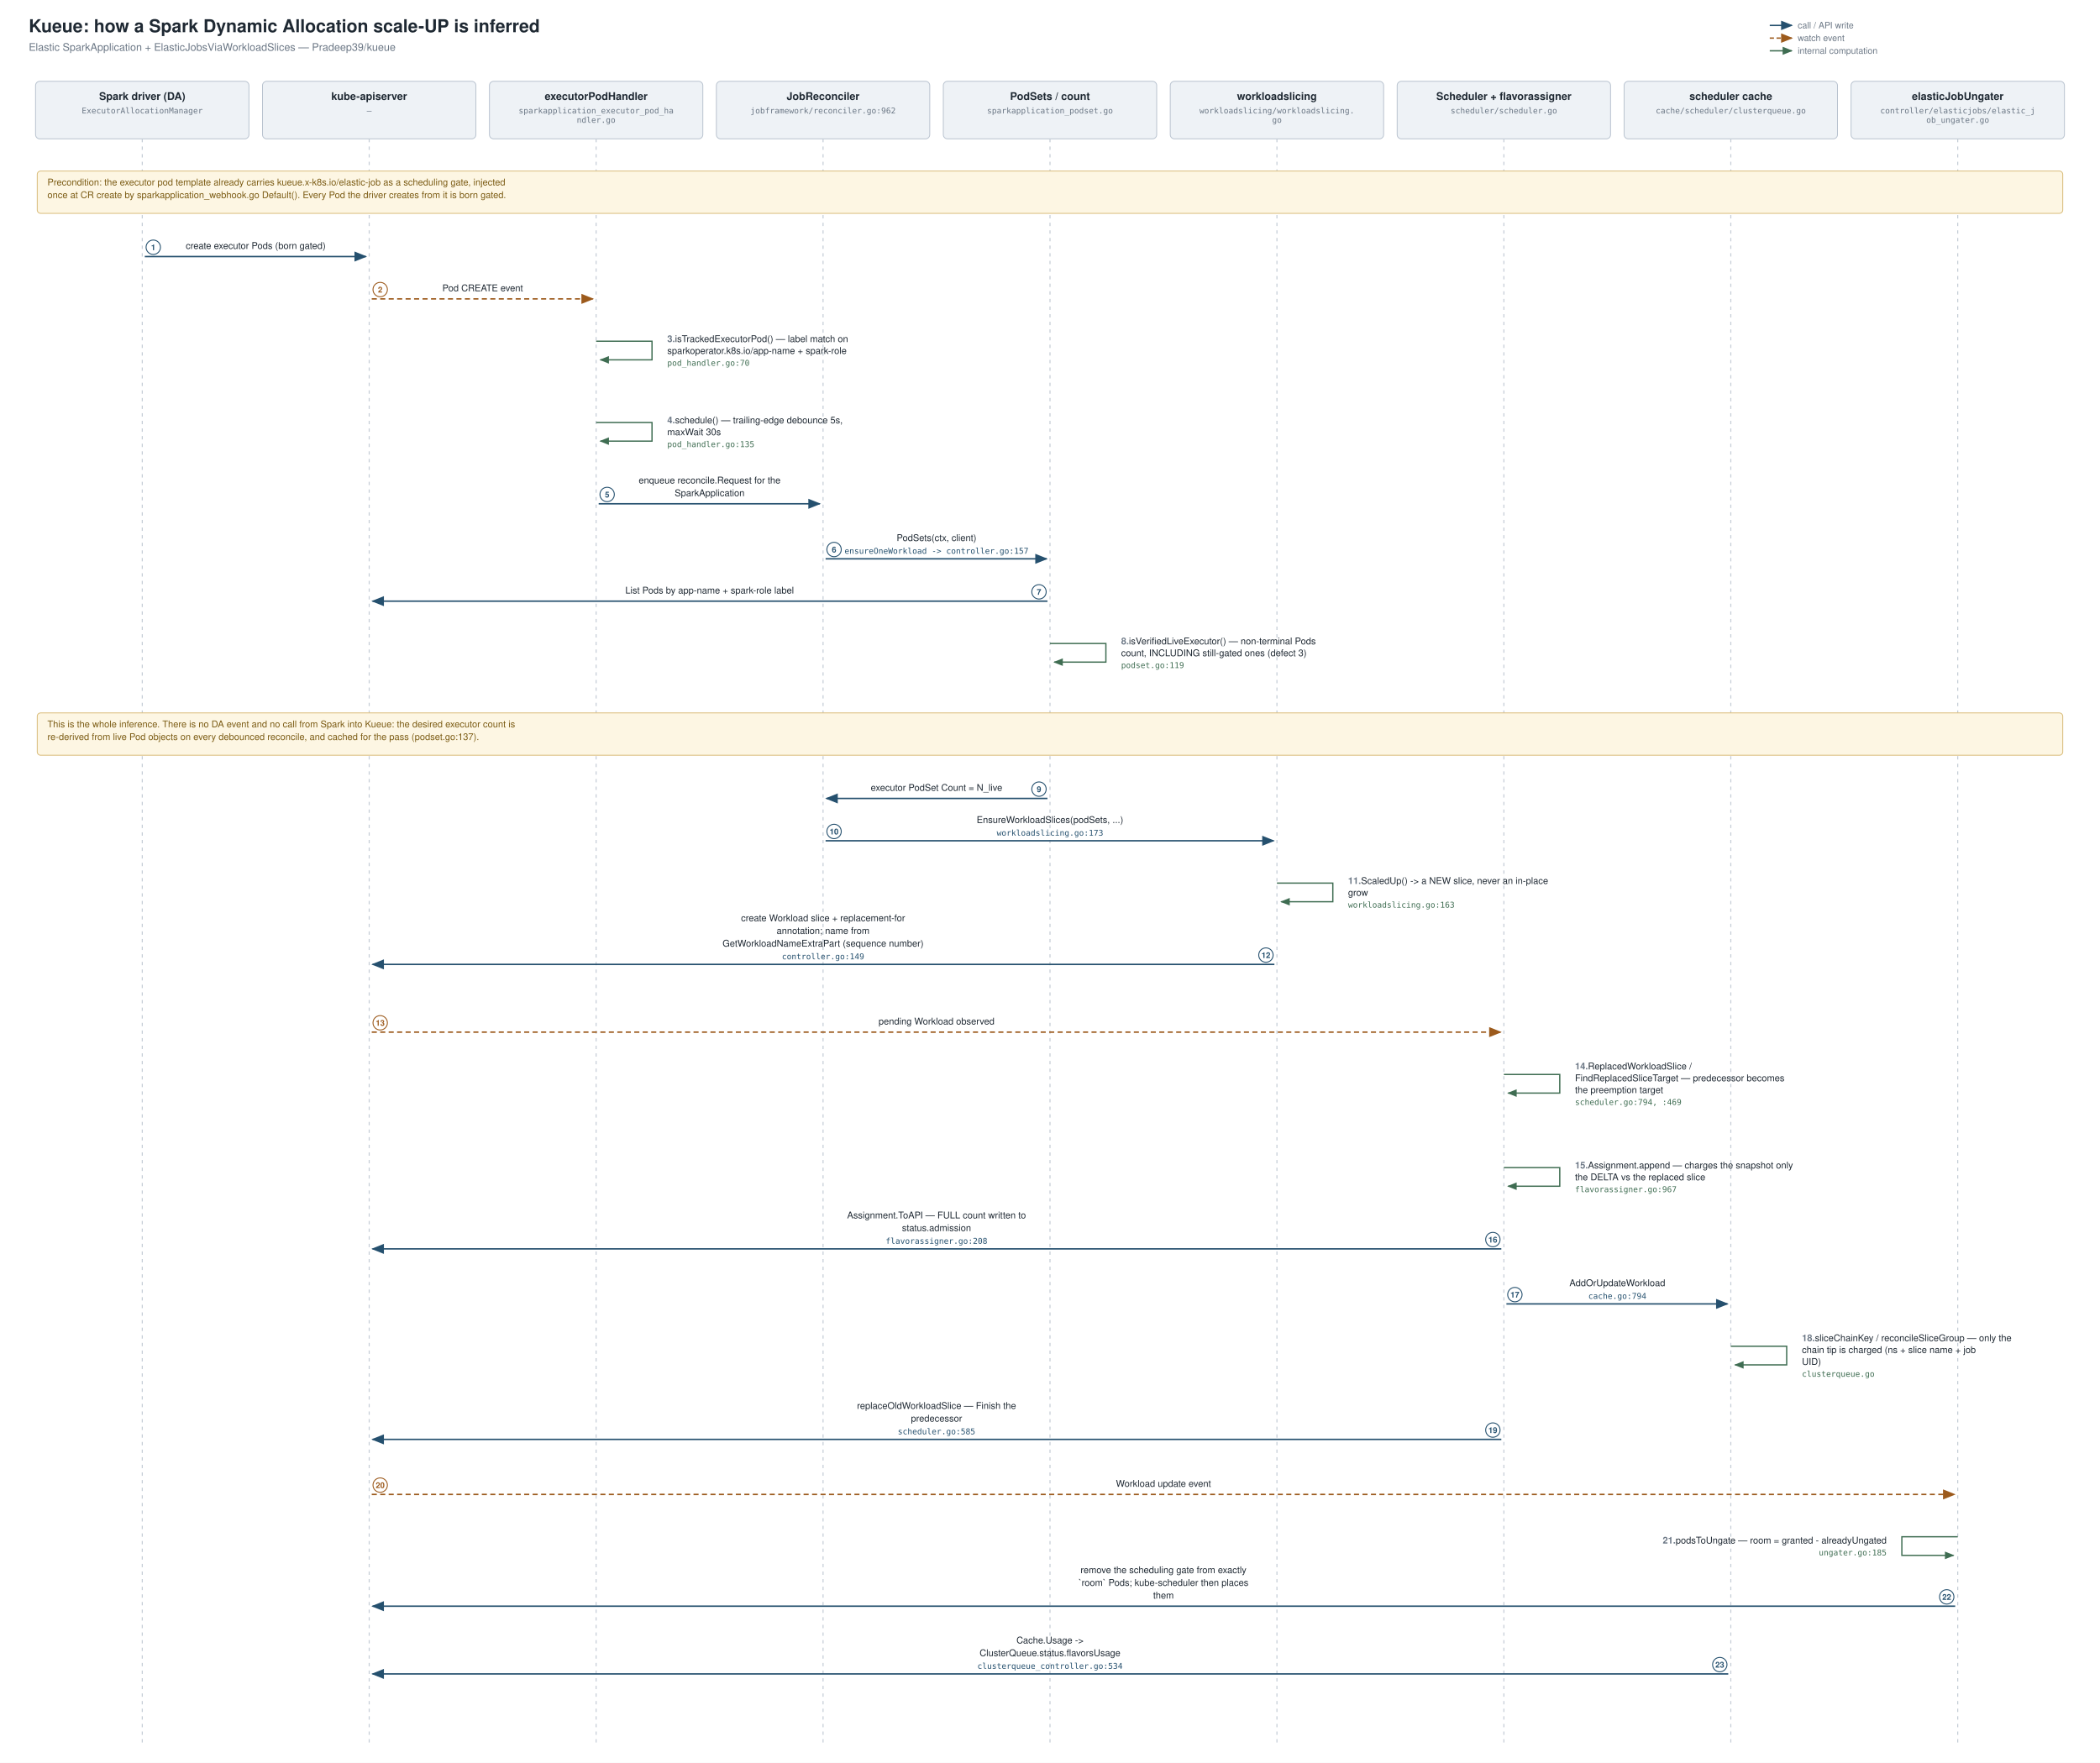
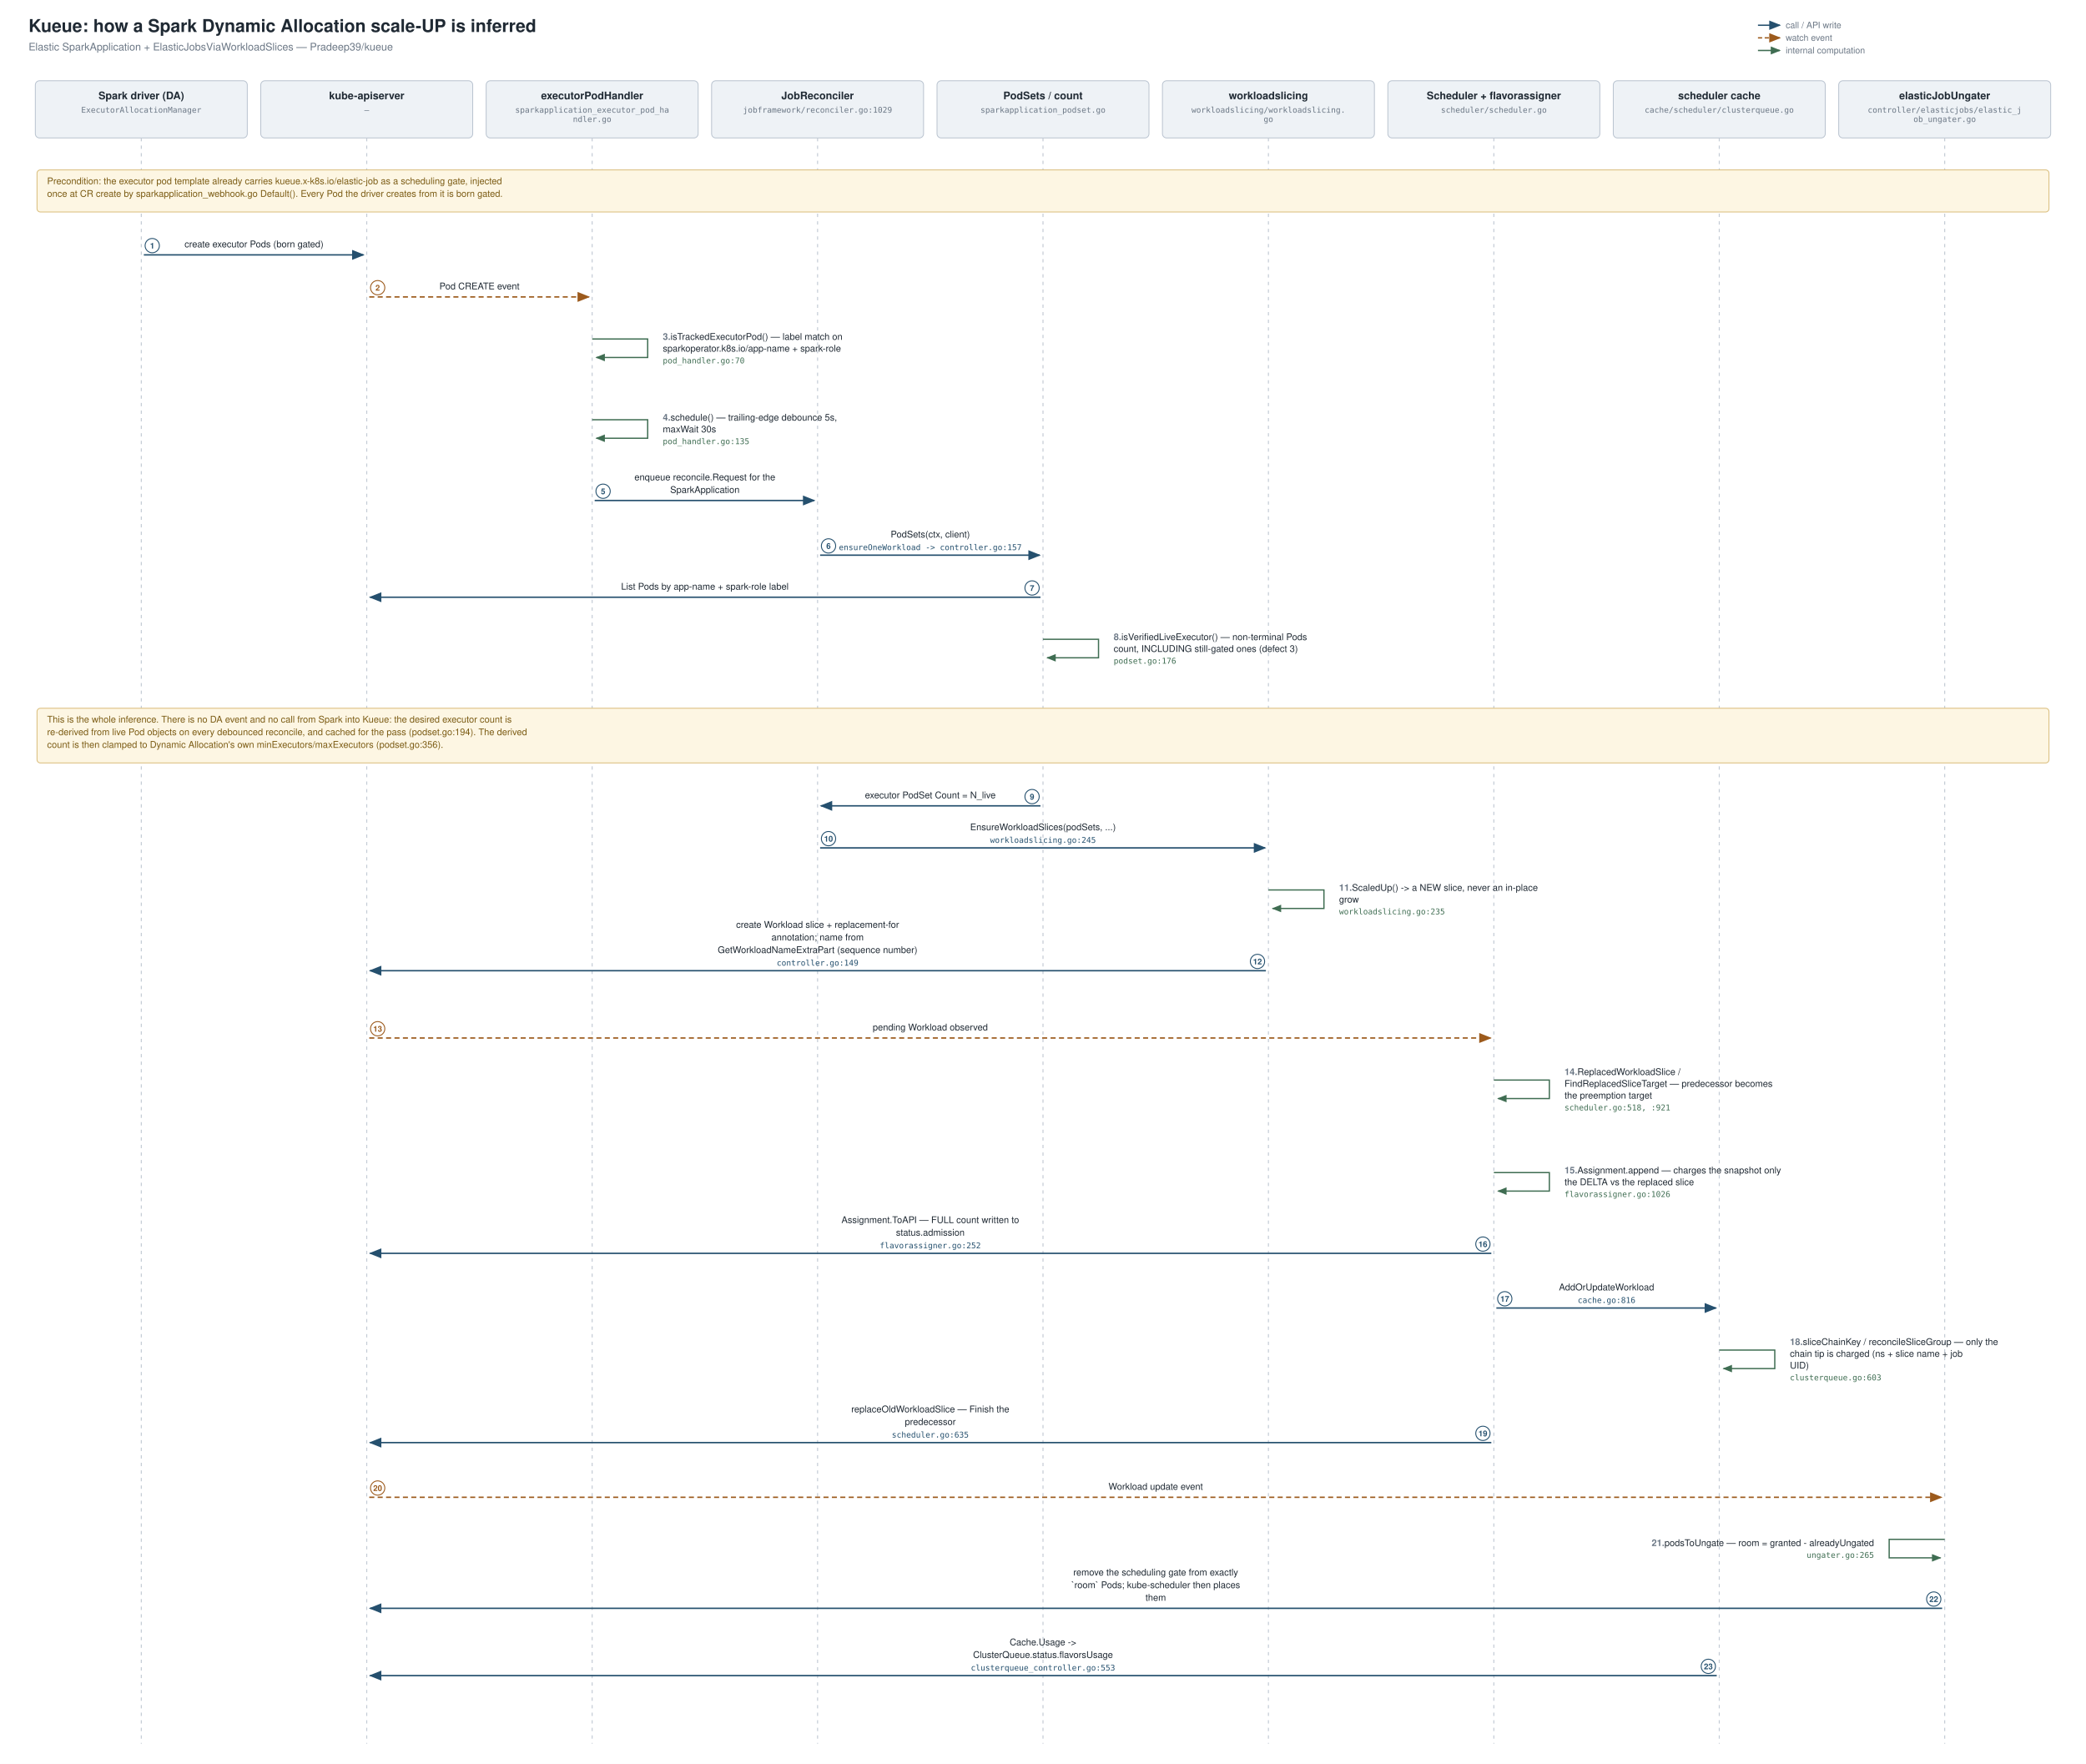
- <svg xmlns="http://www.w3.org/2000/svg" width="2480" height="2082" viewBox="0 0 2480 2082" font-family="Helvetica Neue, Helvetica, Arial, sans-serif">
+ <svg xmlns="http://www.w3.org/2000/svg" width="2480" height="2097" viewBox="0 0 2480 2097" font-family="Helvetica Neue, Helvetica, Arial, sans-serif">
  <defs>
    <marker id="ac" viewBox="0 0 10 8" refX="9" refY="4" markerWidth="9" markerHeight="7" orient="auto">
      <path d="M0 0 L10 4 L0 8 z" fill="#25506e" />
    </marker>
    <marker id="ae" viewBox="0 0 10 8" refX="9" refY="4" markerWidth="9" markerHeight="7" orient="auto">
      <path d="M0 0 L10 4 L0 8 z" fill="#9c5a1c" />
    </marker>
    <marker id="as" viewBox="0 0 10 8" refX="9" refY="4" markerWidth="8" markerHeight="6" orient="auto">
      <path d="M0 0 L10 4 L0 8 z" fill="#3f6d52" />
    </marker>
  </defs>
-   <rect width="2480" height="2082" fill="#ffffff" />
+   <rect width="2480" height="2097" fill="#ffffff" />
  <text x="34" y="38" font-size="21" font-weight="600" fill="#1f2933">Kueue: how a Spark Dynamic Allocation scale-UP is inferred</text>
  <text x="34" y="60" font-size="12.5" fill="#6b7785">Elastic SparkApplication + ElasticJobsViaWorkloadSlices — Pradeep39/kueue</text>
  <g font-size="10.5" fill="#6b7785">
    <line x1="2090" y1="30" x2="2116" y2="30" stroke="#25506e" stroke-width="1.6" marker-end="url(#ac)" />
    <text x="2123" y="33.5">call / API write</text>
    <line x1="2090" y1="45" x2="2116" y2="45" stroke="#9c5a1c" stroke-width="1.6" marker-end="url(#ae)" stroke-dasharray="5 3" />
    <text x="2123" y="48.5">watch event</text>
    <line x1="2090" y1="60" x2="2116" y2="60" stroke="#3f6d52" stroke-width="1.6" marker-end="url(#as)" />
    <text x="2123" y="63.5">internal computation</text>
  </g>
  <rect x="42" y="96" width="252" height="68" rx="5" fill="#eef2f6" stroke="#b9c3cf" />
  <text x="168" y="118" font-size="12.5" font-weight="600" text-anchor="middle" fill="#1f2933">Spark driver (DA)</text>
  <text x="168" y="134" font-size="9.5" font-family="Menlo, monospace" text-anchor="middle" fill="#6b7785">ExecutorAllocationManager</text>
-   <line x1="168" y1="164" x2="168" y2="2058" stroke="#c3cbd5" stroke-width="1.2" stroke-dasharray="4 5" />
+   <line x1="168" y1="164" x2="168" y2="2073" stroke="#c3cbd5" stroke-width="1.2" stroke-dasharray="4 5" />
  <rect x="310" y="96" width="252" height="68" rx="5" fill="#eef2f6" stroke="#b9c3cf" />
  <text x="436" y="118" font-size="12.5" font-weight="600" text-anchor="middle" fill="#1f2933">kube-apiserver</text>
  <text x="436" y="134" font-size="9.5" font-family="Menlo, monospace" text-anchor="middle" fill="#6b7785">—</text>
-   <line x1="436" y1="164" x2="436" y2="2058" stroke="#c3cbd5" stroke-width="1.2" stroke-dasharray="4 5" />
+   <line x1="436" y1="164" x2="436" y2="2073" stroke="#c3cbd5" stroke-width="1.2" stroke-dasharray="4 5" />
  <rect x="578" y="96" width="252" height="68" rx="5" fill="#eef2f6" stroke="#b9c3cf" />
  <text x="704" y="118" font-size="12.5" font-weight="600" text-anchor="middle" fill="#1f2933">executorPodHandler</text>
  <text x="704" y="134" font-size="9.5" font-family="Menlo, monospace" text-anchor="middle" fill="#6b7785">sparkapplication_executor_pod_ha</text>
  <text x="704" y="145" font-size="9.5" font-family="Menlo, monospace" text-anchor="middle" fill="#6b7785">ndler.go</text>
-   <line x1="704" y1="164" x2="704" y2="2058" stroke="#c3cbd5" stroke-width="1.2" stroke-dasharray="4 5" />
+   <line x1="704" y1="164" x2="704" y2="2073" stroke="#c3cbd5" stroke-width="1.2" stroke-dasharray="4 5" />
  <rect x="846" y="96" width="252" height="68" rx="5" fill="#eef2f6" stroke="#b9c3cf" />
  <text x="972" y="118" font-size="12.5" font-weight="600" text-anchor="middle" fill="#1f2933">JobReconciler</text>
-   <text x="972" y="134" font-size="9.5" font-family="Menlo, monospace" text-anchor="middle" fill="#6b7785">jobframework/reconciler.go:962</text>
-   <line x1="972" y1="164" x2="972" y2="2058" stroke="#c3cbd5" stroke-width="1.2" stroke-dasharray="4 5" />
+   <text x="972" y="134" font-size="9.5" font-family="Menlo, monospace" text-anchor="middle" fill="#6b7785">jobframework/reconciler.go:1029</text>
+   <line x1="972" y1="164" x2="972" y2="2073" stroke="#c3cbd5" stroke-width="1.2" stroke-dasharray="4 5" />
  <rect x="1114" y="96" width="252" height="68" rx="5" fill="#eef2f6" stroke="#b9c3cf" />
  <text x="1240" y="118" font-size="12.5" font-weight="600" text-anchor="middle" fill="#1f2933">PodSets / count</text>
  <text x="1240" y="134" font-size="9.5" font-family="Menlo, monospace" text-anchor="middle" fill="#6b7785">sparkapplication_podset.go</text>
-   <line x1="1240" y1="164" x2="1240" y2="2058" stroke="#c3cbd5" stroke-width="1.2" stroke-dasharray="4 5" />
+   <line x1="1240" y1="164" x2="1240" y2="2073" stroke="#c3cbd5" stroke-width="1.2" stroke-dasharray="4 5" />
  <rect x="1382" y="96" width="252" height="68" rx="5" fill="#eef2f6" stroke="#b9c3cf" />
  <text x="1508" y="118" font-size="12.5" font-weight="600" text-anchor="middle" fill="#1f2933">workloadslicing</text>
  <text x="1508" y="134" font-size="9.5" font-family="Menlo, monospace" text-anchor="middle" fill="#6b7785">workloadslicing/workloadslicing.</text>
  <text x="1508" y="145" font-size="9.5" font-family="Menlo, monospace" text-anchor="middle" fill="#6b7785">go</text>
-   <line x1="1508" y1="164" x2="1508" y2="2058" stroke="#c3cbd5" stroke-width="1.2" stroke-dasharray="4 5" />
+   <line x1="1508" y1="164" x2="1508" y2="2073" stroke="#c3cbd5" stroke-width="1.2" stroke-dasharray="4 5" />
  <rect x="1650" y="96" width="252" height="68" rx="5" fill="#eef2f6" stroke="#b9c3cf" />
  <text x="1776" y="118" font-size="12.5" font-weight="600" text-anchor="middle" fill="#1f2933">Scheduler + flavorassigner</text>
  <text x="1776" y="134" font-size="9.5" font-family="Menlo, monospace" text-anchor="middle" fill="#6b7785">scheduler/scheduler.go</text>
-   <line x1="1776" y1="164" x2="1776" y2="2058" stroke="#c3cbd5" stroke-width="1.2" stroke-dasharray="4 5" />
+   <line x1="1776" y1="164" x2="1776" y2="2073" stroke="#c3cbd5" stroke-width="1.2" stroke-dasharray="4 5" />
  <rect x="1918" y="96" width="252" height="68" rx="5" fill="#eef2f6" stroke="#b9c3cf" />
  <text x="2044" y="118" font-size="12.5" font-weight="600" text-anchor="middle" fill="#1f2933">scheduler cache</text>
  <text x="2044" y="134" font-size="9.5" font-family="Menlo, monospace" text-anchor="middle" fill="#6b7785">cache/scheduler/clusterqueue.go</text>
-   <line x1="2044" y1="164" x2="2044" y2="2058" stroke="#c3cbd5" stroke-width="1.2" stroke-dasharray="4 5" />
+   <line x1="2044" y1="164" x2="2044" y2="2073" stroke="#c3cbd5" stroke-width="1.2" stroke-dasharray="4 5" />
  <rect x="2186" y="96" width="252" height="68" rx="5" fill="#eef2f6" stroke="#b9c3cf" />
  <text x="2312" y="118" font-size="12.5" font-weight="600" text-anchor="middle" fill="#1f2933">elasticJobUngater</text>
  <text x="2312" y="134" font-size="9.5" font-family="Menlo, monospace" text-anchor="middle" fill="#6b7785">controller/elasticjobs/elastic_j</text>
  <text x="2312" y="145" font-size="9.5" font-family="Menlo, monospace" text-anchor="middle" fill="#6b7785">ob_ungater.go</text>
-   <line x1="2312" y1="164" x2="2312" y2="2058" stroke="#c3cbd5" stroke-width="1.2" stroke-dasharray="4 5" />
+   <line x1="2312" y1="164" x2="2312" y2="2073" stroke="#c3cbd5" stroke-width="1.2" stroke-dasharray="4 5" />
  <rect x="44" y="202" width="2392" height="50" rx="4" fill="#fdf6e3" stroke="#d9bc7a" />
  <text x="56" y="219" font-size="11" fill="#7a5a12">Precondition: the executor pod template already carries kueue.x-k8s.io/elastic-job as a scheduling gate, injected</text>
  <text x="56" y="234" font-size="11" fill="#7a5a12">once at CR create by sparkapplication_webhook.go Default(). Every Pod the driver creates from it is born gated.</text>
  <line x1="171" y1="303" x2="432" y2="303" stroke="#25506e" stroke-width="1.7" marker-end="url(#ac)" />
  <text x="302" y="294" font-size="11" text-anchor="middle" fill="#1f2933">create executor Pods (born gated)</text>
  <circle cx="181" cy="292" r="8.5" fill="#ffffff" stroke="#25506e" stroke-width="1.1" />
  <text x="181" y="295.5" font-size="9.5" font-weight="600" text-anchor="middle" fill="#25506e">1</text>
  <line x1="439" y1="353" x2="700" y2="353" stroke="#9c5a1c" stroke-width="1.7" marker-end="url(#ae)" stroke-dasharray="6 4" />
  <text x="570" y="344" font-size="11" text-anchor="middle" fill="#1f2933">Pod CREATE event</text>
  <circle cx="449" cy="342" r="8.5" fill="#ffffff" stroke="#9c5a1c" stroke-width="1.1" />
  <text x="449" y="345.5" font-size="9.5" font-weight="600" text-anchor="middle" fill="#9c5a1c">2</text>
  <path d="M704 403 L770 403 L770 425 L709 425" fill="none" stroke="#3f6d52" stroke-width="1.5" marker-end="url(#as)" />
  <text x="788" y="404" font-size="11" text-anchor="start" fill="#1f2933">
    <tspan fill="#6b7785" font-weight="600">3. </tspan>isTrackedExecutorPod() — label match on</text>
  <text x="788" y="418" font-size="11" text-anchor="start" fill="#1f2933">sparkoperator.k8s.io/app-name + spark-role</text>
  <text x="788" y="432" font-size="9.5" font-family="Menlo, monospace" text-anchor="start" fill="#3f6d52">pod_handler.go:70</text>
  <path d="M704 499 L770 499 L770 521 L709 521" fill="none" stroke="#3f6d52" stroke-width="1.5" marker-end="url(#as)" />
  <text x="788" y="500" font-size="11" text-anchor="start" fill="#1f2933">
    <tspan fill="#6b7785" font-weight="600">4. </tspan>schedule() — trailing-edge debounce 5s,</text>
  <text x="788" y="514" font-size="11" text-anchor="start" fill="#1f2933">maxWait 30s</text>
  <text x="788" y="528" font-size="9.5" font-family="Menlo, monospace" text-anchor="start" fill="#3f6d52">pod_handler.go:135</text>
  <line x1="707" y1="595" x2="968" y2="595" stroke="#25506e" stroke-width="1.7" marker-end="url(#ac)" />
  <text x="838" y="571" font-size="11" text-anchor="middle" fill="#1f2933">enqueue reconcile.Request for the</text>
  <text x="838" y="586" font-size="11" text-anchor="middle" fill="#1f2933">SparkApplication</text>
  <circle cx="717" cy="584" r="8.5" fill="#ffffff" stroke="#25506e" stroke-width="1.1" />
  <text x="717" y="587.5" font-size="9.5" font-weight="600" text-anchor="middle" fill="#25506e">5</text>
  <line x1="975" y1="660" x2="1236" y2="660" stroke="#25506e" stroke-width="1.7" marker-end="url(#ac)" />
  <text x="1106" y="639" font-size="11" text-anchor="middle" fill="#1f2933">PodSets(ctx, client)</text>
  <text x="1106" y="654" font-size="9.5" font-family="Menlo, monospace" text-anchor="middle" fill="#25506e">ensureOneWorkload -&gt; controller.go:157</text>
  <circle cx="985" cy="649" r="8.5" fill="#ffffff" stroke="#25506e" stroke-width="1.1" />
  <text x="985" y="652.5" font-size="9.5" font-weight="600" text-anchor="middle" fill="#25506e">6</text>
  <line x1="1237" y1="710" x2="440" y2="710" stroke="#25506e" stroke-width="1.7" marker-end="url(#ac)" />
  <text x="838" y="701" font-size="11" text-anchor="middle" fill="#1f2933">List Pods by app-name + spark-role label</text>
  <circle cx="1227" cy="699" r="8.5" fill="#ffffff" stroke="#25506e" stroke-width="1.1" />
  <text x="1227" y="702.5" font-size="9.5" font-weight="600" text-anchor="middle" fill="#25506e">7</text>
  <path d="M1240 760 L1306 760 L1306 782 L1245 782" fill="none" stroke="#3f6d52" stroke-width="1.5" marker-end="url(#as)" />
  <text x="1324" y="761" font-size="11" text-anchor="start" fill="#1f2933">
    <tspan fill="#6b7785" font-weight="600">8. </tspan>isVerifiedLiveExecutor() — non-terminal Pods</text>
  <text x="1324" y="775" font-size="11" text-anchor="start" fill="#1f2933">count, INCLUDING still-gated ones (defect 3)</text>
-   <text x="1324" y="789" font-size="9.5" font-family="Menlo, monospace" text-anchor="start" fill="#3f6d52">podset.go:119</text>
-   <rect x="44" y="842" width="2392" height="50" rx="4" fill="#fdf6e3" stroke="#d9bc7a" />
+   <text x="1324" y="789" font-size="9.5" font-family="Menlo, monospace" text-anchor="start" fill="#3f6d52">podset.go:176</text>
+   <rect x="44" y="842" width="2392" height="65" rx="4" fill="#fdf6e3" stroke="#d9bc7a" />
  <text x="56" y="859" font-size="11" fill="#7a5a12">This is the whole inference. There is no DA event and no call from Spark into Kueue: the desired executor count is</text>
-   <text x="56" y="874" font-size="11" fill="#7a5a12">re-derived from live Pod objects on every debounced reconcile, and cached for the pass (podset.go:137).</text>
-   <line x1="1237" y1="943" x2="976" y2="943" stroke="#25506e" stroke-width="1.7" marker-end="url(#ac)" />
-   <text x="1106" y="934" font-size="11" text-anchor="middle" fill="#1f2933">executor PodSet Count = N_live</text>
-   <circle cx="1227" cy="932" r="8.5" fill="#ffffff" stroke="#25506e" stroke-width="1.1" />
-   <text x="1227" y="935.5" font-size="9.5" font-weight="600" text-anchor="middle" fill="#25506e">9</text>
-   <line x1="975" y1="993" x2="1504" y2="993" stroke="#25506e" stroke-width="1.7" marker-end="url(#ac)" />
-   <text x="1240" y="972" font-size="11" text-anchor="middle" fill="#1f2933">EnsureWorkloadSlices(podSets, ...)</text>
-   <text x="1240" y="987" font-size="9.5" font-family="Menlo, monospace" text-anchor="middle" fill="#25506e">workloadslicing.go:173</text>
-   <circle cx="985" cy="982" r="8.5" fill="#ffffff" stroke="#25506e" stroke-width="1.1" />
-   <text x="985" y="985.5" font-size="9.5" font-weight="600" text-anchor="middle" fill="#25506e">10</text>
-   <path d="M1508 1043 L1574 1043 L1574 1065 L1513 1065" fill="none" stroke="#3f6d52" stroke-width="1.5" marker-end="url(#as)" />
-   <text x="1592" y="1044" font-size="11" text-anchor="start" fill="#1f2933">
+   <text x="56" y="874" font-size="11" fill="#7a5a12">re-derived from live Pod objects on every debounced reconcile, and cached for the pass (podset.go:194). The derived</text>
+   <text x="56" y="889" font-size="11" fill="#7a5a12">count is then clamped to Dynamic Allocation's own minExecutors/maxExecutors (podset.go:356).</text>
+   <line x1="1237" y1="958" x2="976" y2="958" stroke="#25506e" stroke-width="1.7" marker-end="url(#ac)" />
+   <text x="1106" y="949" font-size="11" text-anchor="middle" fill="#1f2933">executor PodSet Count = N_live</text>
+   <circle cx="1227" cy="947" r="8.5" fill="#ffffff" stroke="#25506e" stroke-width="1.1" />
+   <text x="1227" y="950.5" font-size="9.5" font-weight="600" text-anchor="middle" fill="#25506e">9</text>
+   <line x1="975" y1="1008" x2="1504" y2="1008" stroke="#25506e" stroke-width="1.7" marker-end="url(#ac)" />
+   <text x="1240" y="987" font-size="11" text-anchor="middle" fill="#1f2933">EnsureWorkloadSlices(podSets, ...)</text>
+   <text x="1240" y="1002" font-size="9.5" font-family="Menlo, monospace" text-anchor="middle" fill="#25506e">workloadslicing.go:245</text>
+   <circle cx="985" cy="997" r="8.5" fill="#ffffff" stroke="#25506e" stroke-width="1.1" />
+   <text x="985" y="1000.5" font-size="9.5" font-weight="600" text-anchor="middle" fill="#25506e">10</text>
+   <path d="M1508 1058 L1574 1058 L1574 1080 L1513 1080" fill="none" stroke="#3f6d52" stroke-width="1.5" marker-end="url(#as)" />
+   <text x="1592" y="1059" font-size="11" text-anchor="start" fill="#1f2933">
    <tspan fill="#6b7785" font-weight="600">11. </tspan>ScaledUp() -&gt; a NEW slice, never an in-place</text>
-   <text x="1592" y="1058" font-size="11" text-anchor="start" fill="#1f2933">grow</text>
-   <text x="1592" y="1072" font-size="9.5" font-family="Menlo, monospace" text-anchor="start" fill="#3f6d52">workloadslicing.go:163</text>
-   <line x1="1505" y1="1139" x2="440" y2="1139" stroke="#25506e" stroke-width="1.7" marker-end="url(#ac)" />
-   <text x="972" y="1088" font-size="11" text-anchor="middle" fill="#1f2933">create Workload slice + replacement-for</text>
-   <text x="972" y="1103" font-size="11" text-anchor="middle" fill="#1f2933">annotation; name from</text>
-   <text x="972" y="1118" font-size="11" text-anchor="middle" fill="#1f2933">GetWorkloadNameExtraPart (sequence number)</text>
-   <text x="972" y="1133" font-size="9.5" font-family="Menlo, monospace" text-anchor="middle" fill="#25506e">controller.go:149</text>
-   <circle cx="1495" cy="1128" r="8.5" fill="#ffffff" stroke="#25506e" stroke-width="1.1" />
-   <text x="1495" y="1131.5" font-size="9.5" font-weight="600" text-anchor="middle" fill="#25506e">12</text>
-   <line x1="439" y1="1219" x2="1772" y2="1219" stroke="#9c5a1c" stroke-width="1.7" marker-end="url(#ae)" stroke-dasharray="6 4" />
-   <text x="1106" y="1210" font-size="11" text-anchor="middle" fill="#1f2933">pending Workload observed</text>
-   <circle cx="449" cy="1208" r="8.5" fill="#ffffff" stroke="#9c5a1c" stroke-width="1.1" />
-   <text x="449" y="1211.5" font-size="9.5" font-weight="600" text-anchor="middle" fill="#9c5a1c">13</text>
-   <path d="M1776 1269 L1842 1269 L1842 1291 L1781 1291" fill="none" stroke="#3f6d52" stroke-width="1.5" marker-end="url(#as)" />
-   <text x="1860" y="1263" font-size="11" text-anchor="start" fill="#1f2933">
+   <text x="1592" y="1073" font-size="11" text-anchor="start" fill="#1f2933">grow</text>
+   <text x="1592" y="1087" font-size="9.5" font-family="Menlo, monospace" text-anchor="start" fill="#3f6d52">workloadslicing.go:235</text>
+   <line x1="1505" y1="1154" x2="440" y2="1154" stroke="#25506e" stroke-width="1.7" marker-end="url(#ac)" />
+   <text x="972" y="1103" font-size="11" text-anchor="middle" fill="#1f2933">create Workload slice + replacement-for</text>
+   <text x="972" y="1118" font-size="11" text-anchor="middle" fill="#1f2933">annotation; name from</text>
+   <text x="972" y="1133" font-size="11" text-anchor="middle" fill="#1f2933">GetWorkloadNameExtraPart (sequence number)</text>
+   <text x="972" y="1148" font-size="9.5" font-family="Menlo, monospace" text-anchor="middle" fill="#25506e">controller.go:149</text>
+   <circle cx="1495" cy="1143" r="8.5" fill="#ffffff" stroke="#25506e" stroke-width="1.1" />
+   <text x="1495" y="1146.5" font-size="9.5" font-weight="600" text-anchor="middle" fill="#25506e">12</text>
+   <line x1="439" y1="1234" x2="1772" y2="1234" stroke="#9c5a1c" stroke-width="1.7" marker-end="url(#ae)" stroke-dasharray="6 4" />
+   <text x="1106" y="1225" font-size="11" text-anchor="middle" fill="#1f2933">pending Workload observed</text>
+   <circle cx="449" cy="1223" r="8.5" fill="#ffffff" stroke="#9c5a1c" stroke-width="1.1" />
+   <text x="449" y="1226.5" font-size="9.5" font-weight="600" text-anchor="middle" fill="#9c5a1c">13</text>
+   <path d="M1776 1284 L1842 1284 L1842 1306 L1781 1306" fill="none" stroke="#3f6d52" stroke-width="1.5" marker-end="url(#as)" />
+   <text x="1860" y="1278" font-size="11" text-anchor="start" fill="#1f2933">
    <tspan fill="#6b7785" font-weight="600">14. </tspan>ReplacedWorkloadSlice /</text>
-   <text x="1860" y="1277" font-size="11" text-anchor="start" fill="#1f2933">FindReplacedSliceTarget — predecessor becomes</text>
-   <text x="1860" y="1291" font-size="11" text-anchor="start" fill="#1f2933">the preemption target</text>
-   <text x="1860" y="1305" font-size="9.5" font-family="Menlo, monospace" text-anchor="start" fill="#3f6d52">scheduler.go:794, :469</text>
-   <path d="M1776 1379 L1842 1379 L1842 1401 L1781 1401" fill="none" stroke="#3f6d52" stroke-width="1.5" marker-end="url(#as)" />
-   <text x="1860" y="1380" font-size="11" text-anchor="start" fill="#1f2933">
+   <text x="1860" y="1292" font-size="11" text-anchor="start" fill="#1f2933">FindReplacedSliceTarget — predecessor becomes</text>
+   <text x="1860" y="1306" font-size="11" text-anchor="start" fill="#1f2933">the preemption target</text>
+   <text x="1860" y="1320" font-size="9.5" font-family="Menlo, monospace" text-anchor="start" fill="#3f6d52">scheduler.go:518, :921</text>
+   <path d="M1776 1394 L1842 1394 L1842 1416 L1781 1416" fill="none" stroke="#3f6d52" stroke-width="1.5" marker-end="url(#as)" />
+   <text x="1860" y="1395" font-size="11" text-anchor="start" fill="#1f2933">
    <tspan fill="#6b7785" font-weight="600">15. </tspan>Assignment.append — charges the snapshot only</text>
-   <text x="1860" y="1394" font-size="11" text-anchor="start" fill="#1f2933">the DELTA vs the replaced slice</text>
-   <text x="1860" y="1408" font-size="9.5" font-family="Menlo, monospace" text-anchor="start" fill="#3f6d52">flavorassigner.go:967</text>
-   <line x1="1773" y1="1475" x2="440" y2="1475" stroke="#25506e" stroke-width="1.7" marker-end="url(#ac)" />
-   <text x="1106" y="1439" font-size="11" text-anchor="middle" fill="#1f2933">Assignment.ToAPI — FULL count written to</text>
-   <text x="1106" y="1454" font-size="11" text-anchor="middle" fill="#1f2933">status.admission</text>
-   <text x="1106" y="1469" font-size="9.5" font-family="Menlo, monospace" text-anchor="middle" fill="#25506e">flavorassigner.go:208</text>
-   <circle cx="1763" cy="1464" r="8.5" fill="#ffffff" stroke="#25506e" stroke-width="1.1" />
-   <text x="1763" y="1467.5" font-size="9.5" font-weight="600" text-anchor="middle" fill="#25506e">16</text>
-   <line x1="1779" y1="1540" x2="2040" y2="1540" stroke="#25506e" stroke-width="1.7" marker-end="url(#ac)" />
-   <text x="1910" y="1519" font-size="11" text-anchor="middle" fill="#1f2933">AddOrUpdateWorkload</text>
-   <text x="1910" y="1534" font-size="9.5" font-family="Menlo, monospace" text-anchor="middle" fill="#25506e">cache.go:794</text>
-   <circle cx="1789" cy="1529" r="8.5" fill="#ffffff" stroke="#25506e" stroke-width="1.1" />
-   <text x="1789" y="1532.5" font-size="9.5" font-weight="600" text-anchor="middle" fill="#25506e">17</text>
-   <path d="M2044 1590 L2110 1590 L2110 1612 L2049 1612" fill="none" stroke="#3f6d52" stroke-width="1.5" marker-end="url(#as)" />
-   <text x="2128" y="1584" font-size="11" text-anchor="start" fill="#1f2933">
+   <text x="1860" y="1409" font-size="11" text-anchor="start" fill="#1f2933">the DELTA vs the replaced slice</text>
+   <text x="1860" y="1423" font-size="9.5" font-family="Menlo, monospace" text-anchor="start" fill="#3f6d52">flavorassigner.go:1026</text>
+   <line x1="1773" y1="1490" x2="440" y2="1490" stroke="#25506e" stroke-width="1.7" marker-end="url(#ac)" />
+   <text x="1106" y="1454" font-size="11" text-anchor="middle" fill="#1f2933">Assignment.ToAPI — FULL count written to</text>
+   <text x="1106" y="1469" font-size="11" text-anchor="middle" fill="#1f2933">status.admission</text>
+   <text x="1106" y="1484" font-size="9.5" font-family="Menlo, monospace" text-anchor="middle" fill="#25506e">flavorassigner.go:252</text>
+   <circle cx="1763" cy="1479" r="8.5" fill="#ffffff" stroke="#25506e" stroke-width="1.1" />
+   <text x="1763" y="1482.5" font-size="9.5" font-weight="600" text-anchor="middle" fill="#25506e">16</text>
+   <line x1="1779" y1="1555" x2="2040" y2="1555" stroke="#25506e" stroke-width="1.7" marker-end="url(#ac)" />
+   <text x="1910" y="1534" font-size="11" text-anchor="middle" fill="#1f2933">AddOrUpdateWorkload</text>
+   <text x="1910" y="1549" font-size="9.5" font-family="Menlo, monospace" text-anchor="middle" fill="#25506e">cache.go:816</text>
+   <circle cx="1789" cy="1544" r="8.5" fill="#ffffff" stroke="#25506e" stroke-width="1.1" />
+   <text x="1789" y="1547.5" font-size="9.5" font-weight="600" text-anchor="middle" fill="#25506e">17</text>
+   <path d="M2044 1605 L2110 1605 L2110 1627 L2049 1627" fill="none" stroke="#3f6d52" stroke-width="1.5" marker-end="url(#as)" />
+   <text x="2128" y="1599" font-size="11" text-anchor="start" fill="#1f2933">
    <tspan fill="#6b7785" font-weight="600">18. </tspan>sliceChainKey / reconcileSliceGroup — only the</text>
-   <text x="2128" y="1598" font-size="11" text-anchor="start" fill="#1f2933">chain tip is charged (ns + slice name + job</text>
-   <text x="2128" y="1612" font-size="11" text-anchor="start" fill="#1f2933">UID)</text>
-   <text x="2128" y="1626" font-size="9.5" font-family="Menlo, monospace" text-anchor="start" fill="#3f6d52">clusterqueue.go</text>
-   <line x1="1773" y1="1700" x2="440" y2="1700" stroke="#25506e" stroke-width="1.7" marker-end="url(#ac)" />
-   <text x="1106" y="1664" font-size="11" text-anchor="middle" fill="#1f2933">replaceOldWorkloadSlice — Finish the</text>
-   <text x="1106" y="1679" font-size="11" text-anchor="middle" fill="#1f2933">predecessor</text>
-   <text x="1106" y="1694" font-size="9.5" font-family="Menlo, monospace" text-anchor="middle" fill="#25506e">scheduler.go:585</text>
-   <circle cx="1763" cy="1689" r="8.5" fill="#ffffff" stroke="#25506e" stroke-width="1.1" />
-   <text x="1763" y="1692.5" font-size="9.5" font-weight="600" text-anchor="middle" fill="#25506e">19</text>
-   <line x1="439" y1="1765" x2="2308" y2="1765" stroke="#9c5a1c" stroke-width="1.7" marker-end="url(#ae)" stroke-dasharray="6 4" />
-   <text x="1374" y="1756" font-size="11" text-anchor="middle" fill="#1f2933">Workload update event</text>
-   <circle cx="449" cy="1754" r="8.5" fill="#ffffff" stroke="#9c5a1c" stroke-width="1.1" />
-   <text x="449" y="1757.5" font-size="9.5" font-weight="600" text-anchor="middle" fill="#9c5a1c">20</text>
-   <path d="M2312 1815 L2246 1815 L2246 1837 L2307 1837" fill="none" stroke="#3f6d52" stroke-width="1.5" marker-end="url(#as)" />
-   <text x="2228" y="1823" font-size="11" text-anchor="end" fill="#1f2933">
+   <text x="2128" y="1613" font-size="11" text-anchor="start" fill="#1f2933">chain tip is charged (ns + slice name + job</text>
+   <text x="2128" y="1627" font-size="11" text-anchor="start" fill="#1f2933">UID)</text>
+   <text x="2128" y="1641" font-size="9.5" font-family="Menlo, monospace" text-anchor="start" fill="#3f6d52">clusterqueue.go:603</text>
+   <line x1="1773" y1="1715" x2="440" y2="1715" stroke="#25506e" stroke-width="1.7" marker-end="url(#ac)" />
+   <text x="1106" y="1679" font-size="11" text-anchor="middle" fill="#1f2933">replaceOldWorkloadSlice — Finish the</text>
+   <text x="1106" y="1694" font-size="11" text-anchor="middle" fill="#1f2933">predecessor</text>
+   <text x="1106" y="1709" font-size="9.5" font-family="Menlo, monospace" text-anchor="middle" fill="#25506e">scheduler.go:635</text>
+   <circle cx="1763" cy="1704" r="8.5" fill="#ffffff" stroke="#25506e" stroke-width="1.1" />
+   <text x="1763" y="1707.5" font-size="9.5" font-weight="600" text-anchor="middle" fill="#25506e">19</text>
+   <line x1="439" y1="1780" x2="2308" y2="1780" stroke="#9c5a1c" stroke-width="1.7" marker-end="url(#ae)" stroke-dasharray="6 4" />
+   <text x="1374" y="1771" font-size="11" text-anchor="middle" fill="#1f2933">Workload update event</text>
+   <circle cx="449" cy="1769" r="8.5" fill="#ffffff" stroke="#9c5a1c" stroke-width="1.1" />
+   <text x="449" y="1772.5" font-size="9.5" font-weight="600" text-anchor="middle" fill="#9c5a1c">20</text>
+   <path d="M2312 1830 L2246 1830 L2246 1852 L2307 1852" fill="none" stroke="#3f6d52" stroke-width="1.5" marker-end="url(#as)" />
+   <text x="2228" y="1838" font-size="11" text-anchor="end" fill="#1f2933">
    <tspan fill="#6b7785" font-weight="600">21. </tspan>podsToUngate — room = granted - alreadyUngated</text>
-   <text x="2228" y="1837" font-size="9.5" font-family="Menlo, monospace" text-anchor="end" fill="#3f6d52">ungater.go:185</text>
-   <line x1="2309" y1="1897" x2="440" y2="1897" stroke="#25506e" stroke-width="1.7" marker-end="url(#ac)" />
-   <text x="1374" y="1858" font-size="11" text-anchor="middle" fill="#1f2933">remove the scheduling gate from exactly</text>
-   <text x="1374" y="1873" font-size="11" text-anchor="middle" fill="#1f2933">`room` Pods; kube-scheduler then places</text>
-   <text x="1374" y="1888" font-size="11" text-anchor="middle" fill="#1f2933">them</text>
-   <circle cx="2299" cy="1886" r="8.5" fill="#ffffff" stroke="#25506e" stroke-width="1.1" />
-   <text x="2299" y="1889.5" font-size="9.5" font-weight="600" text-anchor="middle" fill="#25506e">22</text>
-   <line x1="2041" y1="1977" x2="440" y2="1977" stroke="#25506e" stroke-width="1.7" marker-end="url(#ac)" />
-   <text x="1240" y="1941" font-size="11" text-anchor="middle" fill="#1f2933">Cache.Usage -&gt;</text>
-   <text x="1240" y="1956" font-size="11" text-anchor="middle" fill="#1f2933">ClusterQueue.status.flavorsUsage</text>
-   <text x="1240" y="1971" font-size="9.5" font-family="Menlo, monospace" text-anchor="middle" fill="#25506e">clusterqueue_controller.go:534</text>
-   <circle cx="2031" cy="1966" r="8.5" fill="#ffffff" stroke="#25506e" stroke-width="1.1" />
-   <text x="2031" y="1969.5" font-size="9.5" font-weight="600" text-anchor="middle" fill="#25506e">23</text>
+   <text x="2228" y="1852" font-size="9.5" font-family="Menlo, monospace" text-anchor="end" fill="#3f6d52">ungater.go:265</text>
+   <line x1="2309" y1="1912" x2="440" y2="1912" stroke="#25506e" stroke-width="1.7" marker-end="url(#ac)" />
+   <text x="1374" y="1873" font-size="11" text-anchor="middle" fill="#1f2933">remove the scheduling gate from exactly</text>
+   <text x="1374" y="1888" font-size="11" text-anchor="middle" fill="#1f2933">`room` Pods; kube-scheduler then places</text>
+   <text x="1374" y="1903" font-size="11" text-anchor="middle" fill="#1f2933">them</text>
+   <circle cx="2299" cy="1901" r="8.5" fill="#ffffff" stroke="#25506e" stroke-width="1.1" />
+   <text x="2299" y="1904.5" font-size="9.5" font-weight="600" text-anchor="middle" fill="#25506e">22</text>
+   <line x1="2041" y1="1992" x2="440" y2="1992" stroke="#25506e" stroke-width="1.7" marker-end="url(#ac)" />
+   <text x="1240" y="1956" font-size="11" text-anchor="middle" fill="#1f2933">Cache.Usage -&gt;</text>
+   <text x="1240" y="1971" font-size="11" text-anchor="middle" fill="#1f2933">ClusterQueue.status.flavorsUsage</text>
+   <text x="1240" y="1986" font-size="9.5" font-family="Menlo, monospace" text-anchor="middle" fill="#25506e">clusterqueue_controller.go:553</text>
+   <circle cx="2031" cy="1981" r="8.5" fill="#ffffff" stroke="#25506e" stroke-width="1.1" />
+   <text x="2031" y="1984.5" font-size="9.5" font-weight="600" text-anchor="middle" fill="#25506e">23</text>
</svg>
